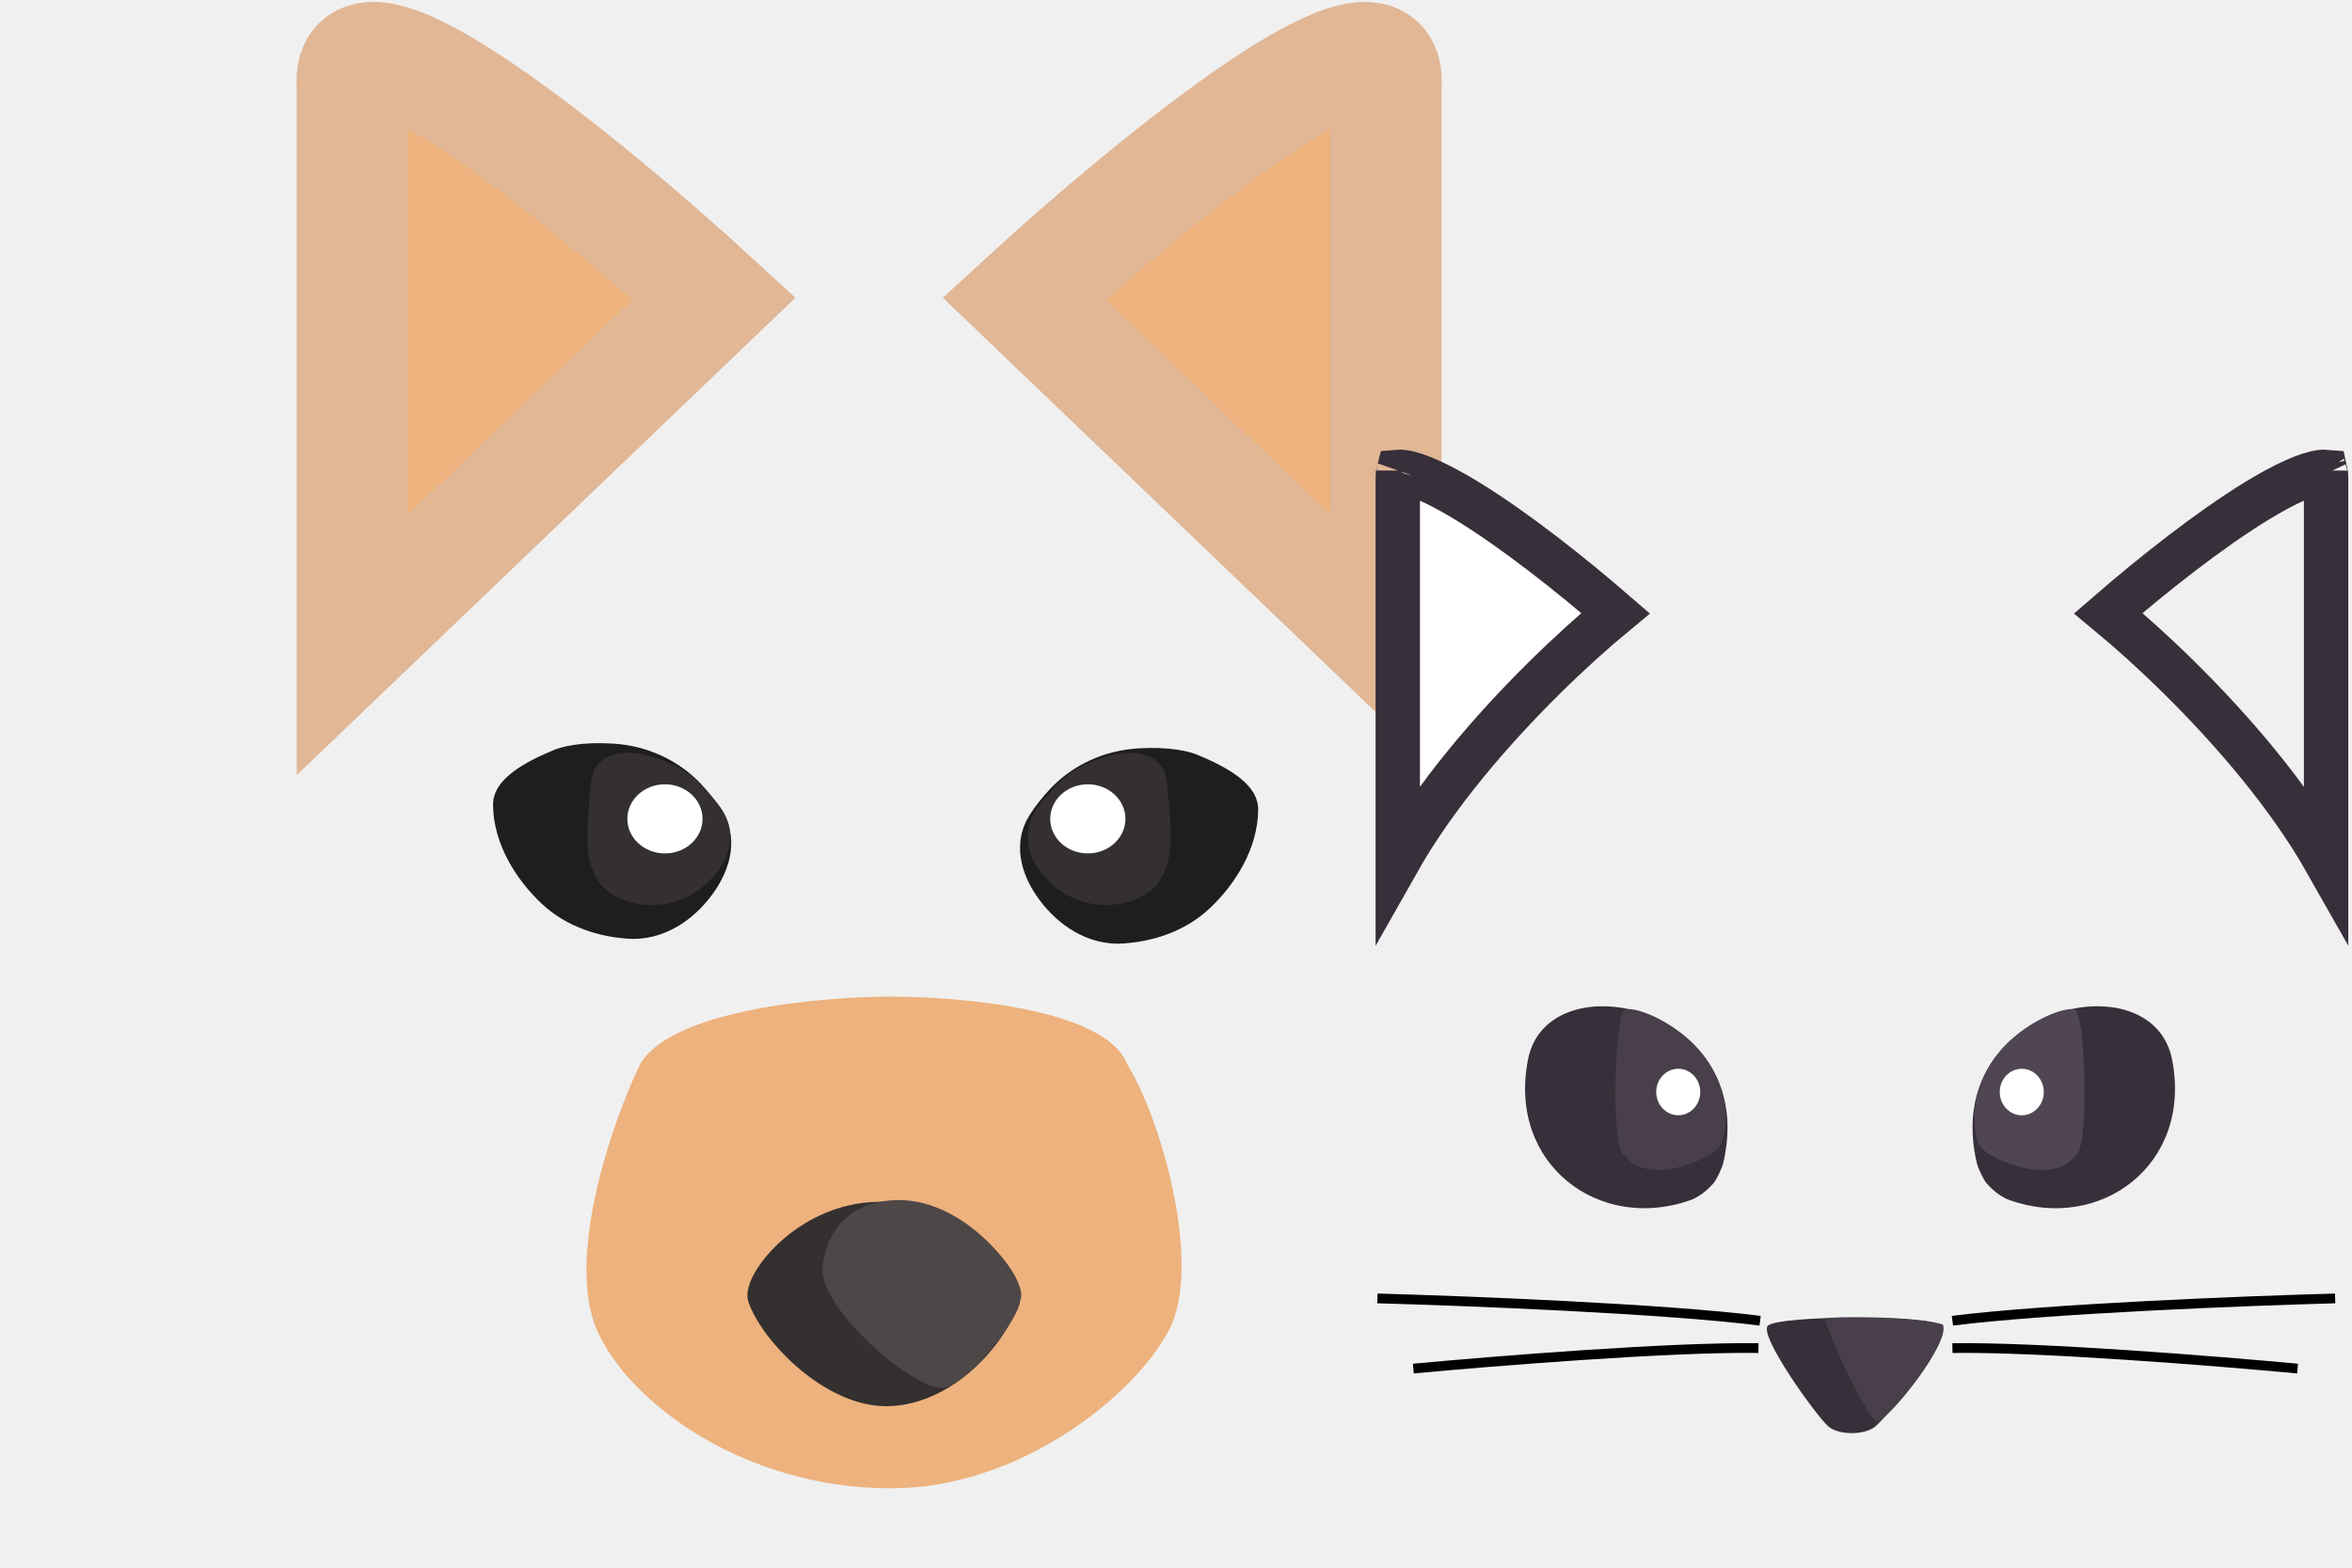
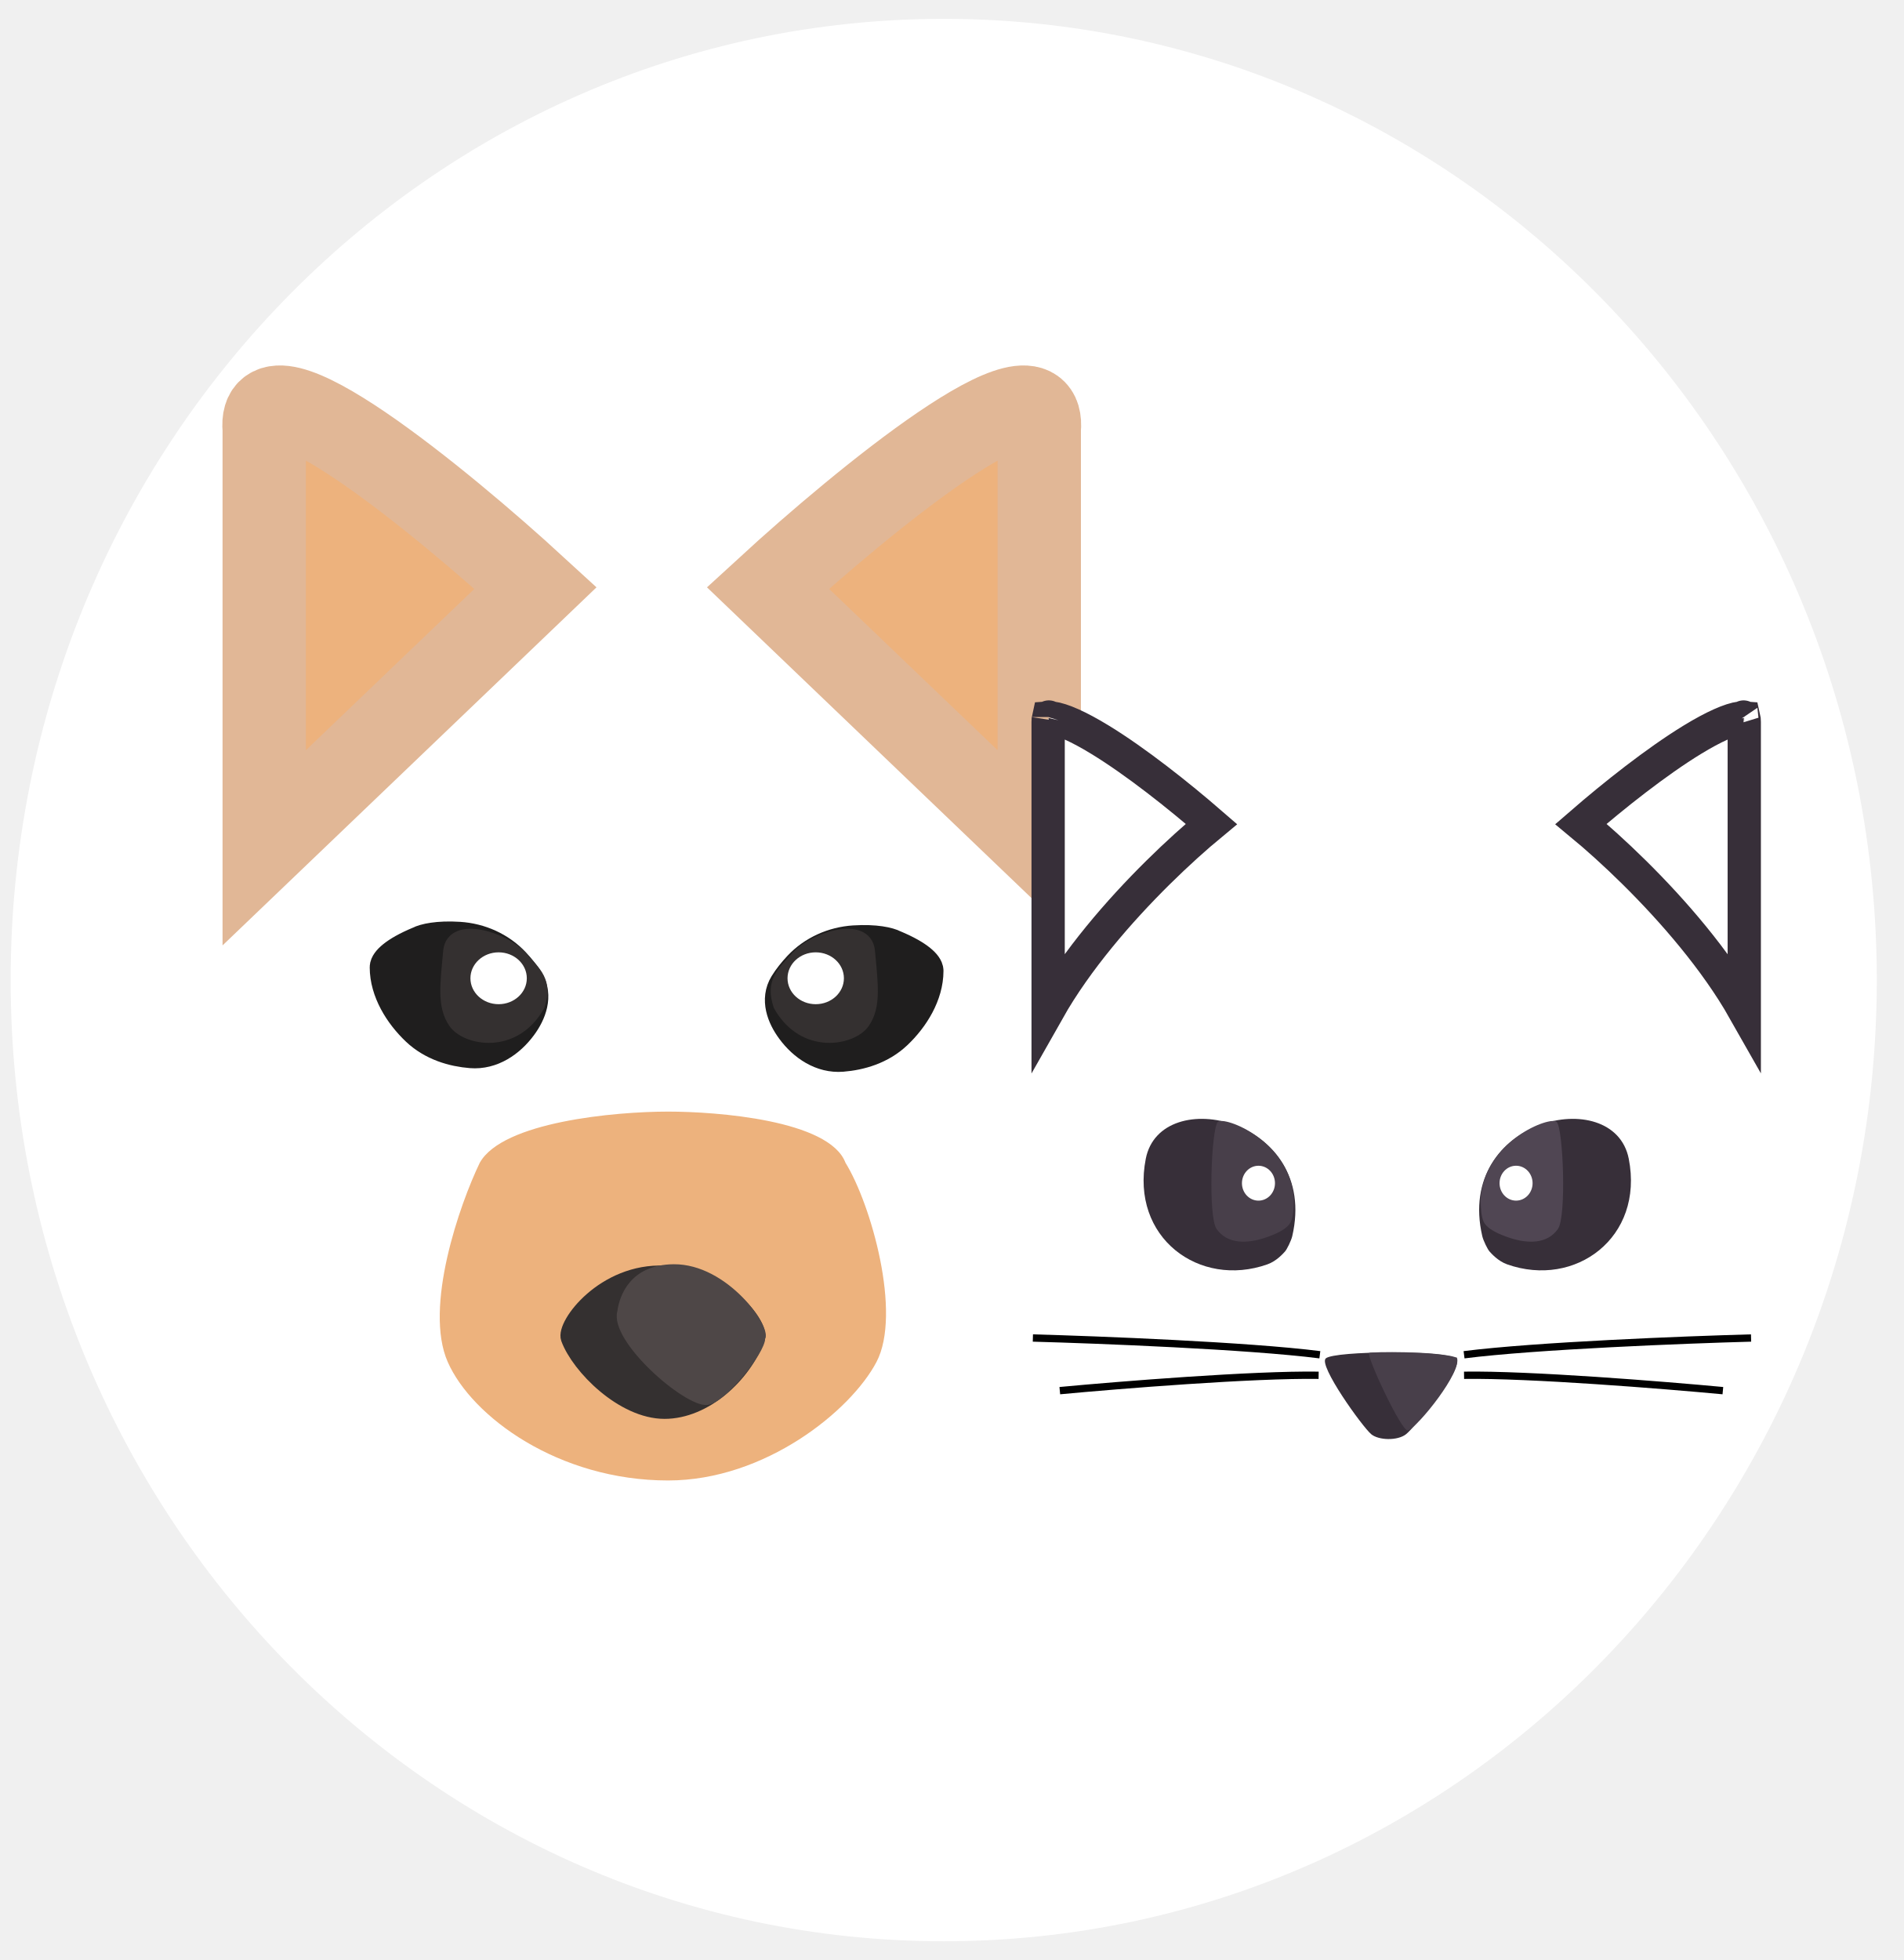
- <svg xmlns="http://www.w3.org/2000/svg" width="63" height="42" viewBox="0 0 63 42" fill="none">
-   <path d="M18.288 21.473C18.467 21.665 18.638 21.875 18.77 22.09C19.059 22.561 18.857 23.125 18.528 23.569C18.122 24.119 17.518 24.527 16.837 24.472C16.21 24.422 15.504 24.22 14.963 23.707C14.376 23.15 13.884 22.355 13.884 21.546C13.884 21.439 14.112 21.129 15.021 20.752C15.185 20.664 15.641 20.551 16.395 20.599C17.112 20.645 17.796 20.949 18.288 21.473Z" fill="#1F1E1E" stroke="#1F1E1E" stroke-width="1.355" />
-   <path d="M28.621 21.601C28.442 21.793 28.271 22.003 28.139 22.218C27.849 22.689 28.052 23.253 28.381 23.698C28.786 24.247 29.391 24.655 30.072 24.6C30.699 24.55 31.405 24.349 31.946 23.835C32.533 23.279 33.024 22.483 33.024 21.674C33.024 21.567 32.797 21.258 31.888 20.88C31.724 20.792 31.268 20.68 30.514 20.727C29.797 20.773 29.113 21.077 28.621 21.601Z" fill="#1F1E1E" stroke="#1F1E1E" stroke-width="1.355" />
-   <path d="M16.274 23.486C16.658 24.05 18.331 24.419 19.196 22.888C19.461 22.074 19.104 21.796 18.573 21.206C17.986 20.555 16.194 19.988 16.102 20.971C15.986 22.199 15.89 22.923 16.274 23.486Z" fill="#343030" stroke="#343030" stroke-width="0.541" />
-   <path d="M30.812 23.486C30.428 24.05 28.754 24.419 27.89 22.888C27.625 22.074 27.982 21.796 28.513 21.206C29.1 20.555 30.892 19.988 30.984 20.971C31.099 22.199 31.196 22.923 30.812 23.486Z" fill="#343030" stroke="#343030" stroke-width="0.541" />
-   <ellipse cx="17.811" cy="21.938" rx="1.007" ry="0.926" fill="white" />
-   <ellipse cx="29.138" cy="21.938" rx="1.007" ry="0.926" fill="white" />
-   <path d="M15.994 35.643C16.856 37.598 19.951 39.874 23.864 39.874C27.333 39.874 30.396 37.379 31.308 35.643C32.221 33.908 31.113 29.999 30.201 28.527C29.627 26.999 25.596 26.7 23.864 26.7C21.962 26.7 17.953 27.066 17.138 28.527C16.425 30.002 15.132 33.689 15.994 35.643Z" fill="#EDB27D" />
-   <path d="M20.313 34.8C20.68 35.804 22.256 37.395 23.738 37.395C25.168 37.395 26.558 36.117 27.044 34.8C27.231 34.291 25.658 32.411 23.738 32.48C21.585 32.381 20.134 34.311 20.313 34.8Z" fill="#343030" stroke="#343030" stroke-width="0.558" />
-   <path d="M24.062 32.211C25.948 32.194 27.512 34.418 27.272 34.804C27.272 35.285 25.866 37.077 25.245 37.119C24.469 37.172 21.821 34.871 22.111 33.839C22.182 33.299 22.554 32.225 24.062 32.211Z" fill="#4E4747" stroke="#4E4747" stroke-width="0.119" />
-   <path d="M19.131 7.999C15.788 4.929 9.169 -0.503 9.438 2.336V17.279L19.131 7.999Z" fill="#EDB27D" stroke="#E1B796" stroke-width="2.977" />
-   <path d="M27.43 7.999C30.773 4.929 37.392 -0.503 37.123 2.336V17.279L27.43 7.999Z" fill="#EDB27D" stroke="#E1B796" stroke-width="2.977" />
-   <path d="M37.44 12.783V23.081C37.952 22.176 38.589 21.288 39.266 20.459C40.621 18.8 42.166 17.343 43.274 16.428C42.099 15.41 40.577 14.202 39.293 13.418C38.53 12.952 37.936 12.69 37.577 12.646C37.517 12.638 37.477 12.639 37.453 12.641C37.446 12.667 37.44 12.712 37.44 12.783ZM37.42 12.646C37.42 12.646 37.42 12.646 37.421 12.646L37.42 12.646ZM37.462 12.612C37.463 12.609 37.464 12.608 37.464 12.607C37.464 12.607 37.463 12.609 37.462 12.612Z" fill="white" stroke="#372F39" stroke-width="1.189" />
-   <path d="M62.306 12.783V23.081C61.793 22.176 61.156 21.288 60.479 20.459C59.124 18.8 57.579 17.343 56.472 16.428C57.646 15.41 59.169 14.202 60.452 13.418C61.216 12.952 61.809 12.69 62.169 12.646C62.229 12.638 62.269 12.639 62.293 12.641C62.299 12.667 62.306 12.712 62.306 12.783ZM62.326 12.646C62.326 12.646 62.325 12.646 62.324 12.646L62.326 12.646ZM62.284 12.612C62.282 12.609 62.282 12.608 62.282 12.607C62.282 12.607 62.283 12.609 62.284 12.612Z" stroke="#372F39" stroke-width="1.189" />
-   <path d="M52.297 36.117C54.628 36.081 59.431 36.468 61.542 36.666" stroke="black" stroke-width="0.261" />
-   <path d="M47.102 36.117C44.771 36.081 39.968 36.468 37.857 36.666" stroke="black" stroke-width="0.261" />
-   <path d="M52.297 35.384C54.862 35.059 60.2 34.85 62.549 34.786" stroke="black" stroke-width="0.261" />
-   <path d="M47.146 35.384C44.581 35.059 39.243 34.85 36.895 34.786" stroke="black" stroke-width="0.261" />
-   <path d="M50.226 38.221C50.53 37.979 52.358 35.803 52.001 35.513C51.642 35.223 47.681 35.238 47.359 35.513C47.08 35.751 48.661 37.952 48.98 38.221C49.242 38.442 49.922 38.463 50.226 38.221Z" fill="#372F39" />
-   <path d="M46.161 31.149C47.133 26.951 41.46 25.678 40.929 28.383C40.376 31.198 42.841 33.016 45.273 32.155C45.602 32.038 45.834 31.769 45.901 31.696C45.968 31.622 46.123 31.309 46.161 31.149Z" fill="#372F39" />
-   <path d="M52.948 31.149C51.975 26.951 57.648 25.678 58.18 28.383C58.733 31.198 56.268 33.016 53.835 32.155C53.507 32.038 53.274 31.769 53.207 31.696C53.14 31.622 52.985 31.309 52.948 31.149Z" fill="#372F39" />
-   <path d="M43.5 27.07C43.267 27.327 43.149 30.453 43.457 30.891C43.843 31.44 44.541 31.416 45.162 31.215C45.583 31.078 45.997 30.889 46.115 30.624C46.198 30.44 46.217 30.143 46.217 29.827C46.091 27.732 43.709 26.841 43.5 27.07Z" fill="#483F4A" />
-   <path d="M55.608 27.07C55.841 27.327 55.959 30.453 55.651 30.891C55.265 31.44 54.568 31.416 53.947 31.215C53.525 31.078 53.112 30.889 52.993 30.624C52.91 30.44 52.891 30.143 52.891 29.827C53.017 27.732 55.399 26.841 55.608 27.07Z" fill="#504653" />
-   <ellipse cx="44.953" cy="29.256" rx="0.59" ry="0.623" fill="white" />
-   <ellipse rx="0.59" ry="0.623" transform="matrix(-1 0 0 1 54.1548 29.2565)" fill="white" />
-   <path d="M48.907 35.318C48.96 35.279 51.308 35.242 52.041 35.486C52.245 35.976 50.655 37.954 50.294 38.088C50.078 38.169 48.789 35.402 48.907 35.318Z" fill="#483F4A" />
+ <svg xmlns="http://www.w3.org/2000/svg" width="68" height="70" viewBox="0 0 68 70" fill="none">
+   <path d="M67.04 35.002C67.04 53.961 52.118 69.331 33.711 69.331C15.303 69.331 0.381 53.961 0.381 35.002C0.381 16.043 15.303 0.673 33.711 0.673C52.118 0.673 67.04 16.043 67.04 35.002Z" fill="white" />
+   <path d="M18.288 34.473C18.467 34.665 18.638 34.875 18.77 35.09C19.059 35.561 18.857 36.125 18.528 36.569C18.122 37.118 17.518 37.527 16.837 37.472C16.21 37.422 15.504 37.22 14.963 36.707C14.376 36.15 13.884 35.355 13.884 34.546C13.884 34.439 14.112 34.129 15.021 33.752C15.185 33.664 15.641 33.551 16.395 33.599C17.112 33.645 17.796 33.949 18.288 34.473Z" fill="#1F1E1E" stroke="#1F1E1E" stroke-width="1.355" />
+   <path d="M28.621 34.601C28.442 34.793 28.271 35.003 28.139 35.218C27.849 35.689 28.052 36.253 28.381 36.697C28.786 37.247 29.391 37.655 30.072 37.6C30.699 37.55 31.405 37.349 31.946 36.835C32.533 36.279 33.024 35.483 33.024 34.674C33.024 34.567 32.797 34.258 31.888 33.88C31.724 33.792 31.268 33.679 30.514 33.727C29.797 33.773 29.113 34.077 28.621 34.601Z" fill="#1F1E1E" stroke="#1F1E1E" stroke-width="1.355" />
+   <path d="M16.274 36.486C16.658 37.05 18.331 37.419 19.196 35.888C19.461 35.074 19.104 34.795 18.573 34.206C17.986 33.555 16.194 32.988 16.102 33.971C15.986 35.199 15.89 35.923 16.274 36.486Z" fill="#343030" stroke="#343030" stroke-width="0.541" />
+   <path d="M30.812 36.486C30.428 37.05 28.754 37.419 27.89 35.888C27.625 35.074 27.982 34.795 28.513 34.206C29.1 33.555 30.892 32.988 30.984 33.971C31.099 35.199 31.196 35.923 30.812 36.486Z" fill="#343030" stroke="#343030" stroke-width="0.541" />
+   <ellipse cx="17.811" cy="34.938" rx="1.007" ry="0.926" fill="white" />
+   <ellipse cx="29.138" cy="34.938" rx="1.007" ry="0.926" fill="white" />
+   <path d="M15.994 48.643C16.856 50.598 19.951 52.874 23.864 52.874C27.333 52.874 30.396 50.379 31.308 48.643C32.221 46.908 31.113 42.999 30.201 41.527C29.627 39.999 25.596 39.7 23.864 39.7C21.962 39.7 17.953 40.066 17.138 41.527C16.425 43.002 15.132 46.689 15.994 48.643Z" fill="#EDB27D" />
+   <path d="M20.313 47.8C20.68 48.804 22.256 50.395 23.738 50.395C25.168 50.395 26.558 49.117 27.044 47.8C27.231 47.291 25.658 45.411 23.738 45.48C21.585 45.381 20.134 47.311 20.313 47.8Z" fill="#343030" stroke="#343030" stroke-width="0.558" />
+   <path d="M24.062 45.211C25.948 45.194 27.512 47.418 27.272 47.804C27.272 48.285 25.866 50.077 25.245 50.119C24.469 50.172 21.821 47.871 22.111 46.839C22.182 46.299 22.554 45.225 24.062 45.211Z" fill="#4E4747" stroke="#4E4747" stroke-width="0.119" />
+   <path d="M19.131 20.999C15.788 17.929 9.169 12.498 9.438 15.336V30.279L19.131 20.999Z" fill="#EDB27D" stroke="#E1B796" stroke-width="2.977" />
+   <path d="M27.43 20.999C30.773 17.929 37.392 12.498 37.123 15.336V30.279L27.43 20.999Z" fill="#EDB27D" stroke="#E1B796" stroke-width="2.977" />
+   <path d="M37.44 25.783V36.081C37.952 35.176 38.589 34.288 39.266 33.459C40.621 31.8 42.166 30.343 43.273 29.428C42.099 28.41 40.577 27.202 39.293 26.418C38.53 25.952 37.936 25.69 37.576 25.646C37.516 25.638 37.477 25.639 37.452 25.641C37.446 25.667 37.44 25.712 37.44 25.783ZM37.42 25.646C37.42 25.646 37.42 25.646 37.421 25.646L37.42 25.646ZM37.462 25.612C37.463 25.609 37.464 25.608 37.464 25.608C37.464 25.607 37.463 25.609 37.462 25.612Z" fill="white" stroke="#372F39" stroke-width="1.189" />
+   <path d="M62.306 25.783V36.081C61.793 35.176 61.156 34.288 60.479 33.459C59.124 31.8 57.579 30.343 56.472 29.428C57.646 28.41 59.169 27.202 60.452 26.418C61.216 25.952 61.809 25.69 62.169 25.646C62.229 25.638 62.269 25.639 62.293 25.641C62.299 25.667 62.306 25.712 62.306 25.783ZM62.326 25.646C62.326 25.646 62.325 25.646 62.324 25.646L62.326 25.646ZM62.284 25.612C62.282 25.609 62.281 25.608 62.282 25.608C62.282 25.607 62.282 25.609 62.284 25.612Z" stroke="#372F39" stroke-width="1.189" />
+   <path d="M52.297 49.117C54.628 49.081 59.431 49.468 61.542 49.666" stroke="black" stroke-width="0.261" />
+   <path d="M47.102 49.117C44.771 49.081 39.968 49.468 37.857 49.666" stroke="black" stroke-width="0.261" />
+   <path d="M52.297 48.384C54.862 48.059 60.2 47.85 62.549 47.786" stroke="black" stroke-width="0.261" />
+   <path d="M47.146 48.384C44.581 48.059 39.243 47.85 36.895 47.786" stroke="black" stroke-width="0.261" />
+   <path d="M50.226 51.221C50.53 50.979 52.358 48.803 52 48.513C51.642 48.223 47.681 48.238 47.359 48.513C47.08 48.751 48.661 50.952 48.98 51.221C49.242 51.442 49.922 51.463 50.226 51.221Z" fill="#372F39" />
+   <path d="M46.16 44.149C47.133 39.951 41.46 38.678 40.928 41.383C40.375 44.199 42.84 46.016 45.273 45.155C45.602 45.038 45.834 44.769 45.901 44.696C45.968 44.623 46.123 44.309 46.16 44.149Z" fill="#372F39" />
+   <path d="M52.948 44.149C51.975 39.951 57.648 38.678 58.18 41.383C58.733 44.199 56.268 46.016 53.835 45.155C53.507 45.038 53.274 44.769 53.207 44.696C53.14 44.623 52.985 44.309 52.948 44.149Z" fill="#372F39" />
+   <path d="M43.5 40.07C43.267 40.327 43.149 43.453 43.457 43.891C43.843 44.44 44.541 44.416 45.162 44.215C45.583 44.078 45.996 43.889 46.115 43.624C46.198 43.44 46.217 43.143 46.217 42.827C46.091 40.732 43.709 39.841 43.5 40.07Z" fill="#483F4A" />
+   <path d="M55.608 40.07C55.841 40.327 55.959 43.453 55.651 43.891C55.265 44.44 54.567 44.416 53.946 44.215C53.525 44.078 53.111 43.889 52.993 43.624C52.91 43.44 52.891 43.143 52.891 42.827C53.017 40.732 55.399 39.841 55.608 40.07Z" fill="#504653" />
+   <ellipse cx="44.953" cy="42.257" rx="0.59" ry="0.623" fill="white" />
+   <ellipse rx="0.59" ry="0.623" transform="matrix(-1 0 0 1 54.1548 42.2565)" fill="white" />
+   <path d="M48.907 48.318C48.96 48.279 51.308 48.242 52.041 48.486C52.245 48.976 50.655 50.954 50.294 51.088C50.078 51.169 48.789 48.402 48.907 48.318Z" fill="#483F4A" />
</svg>
